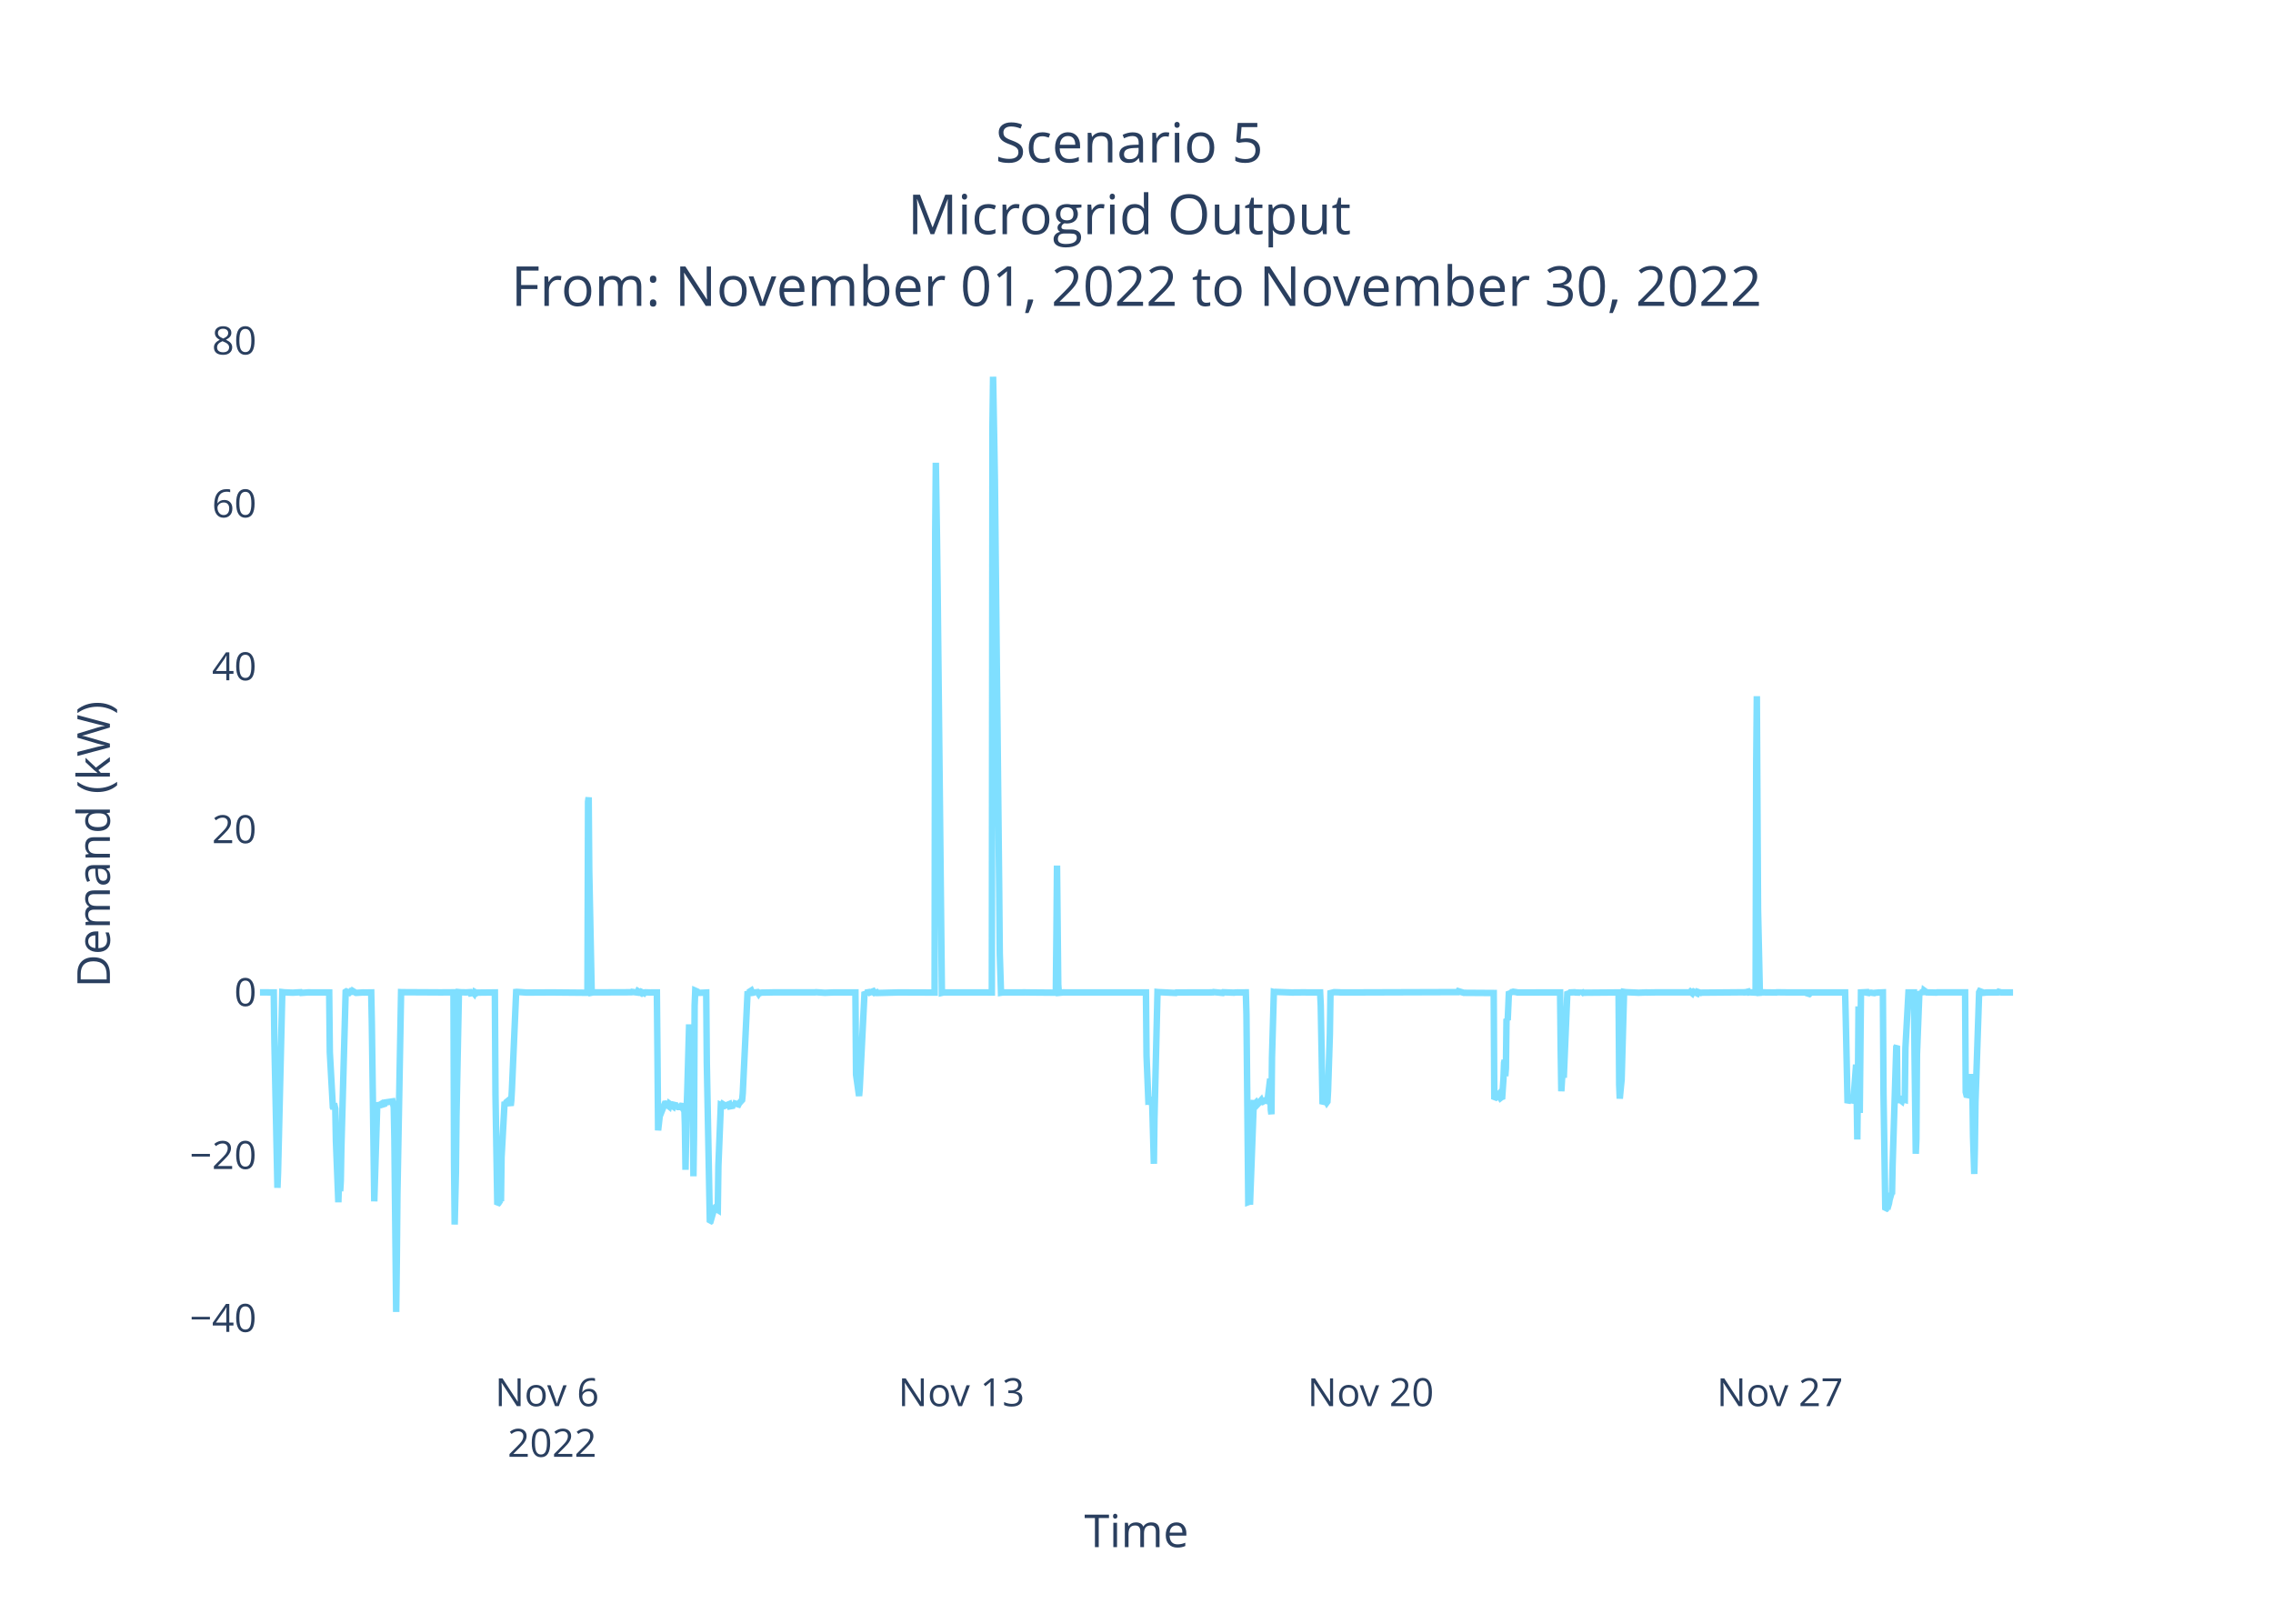
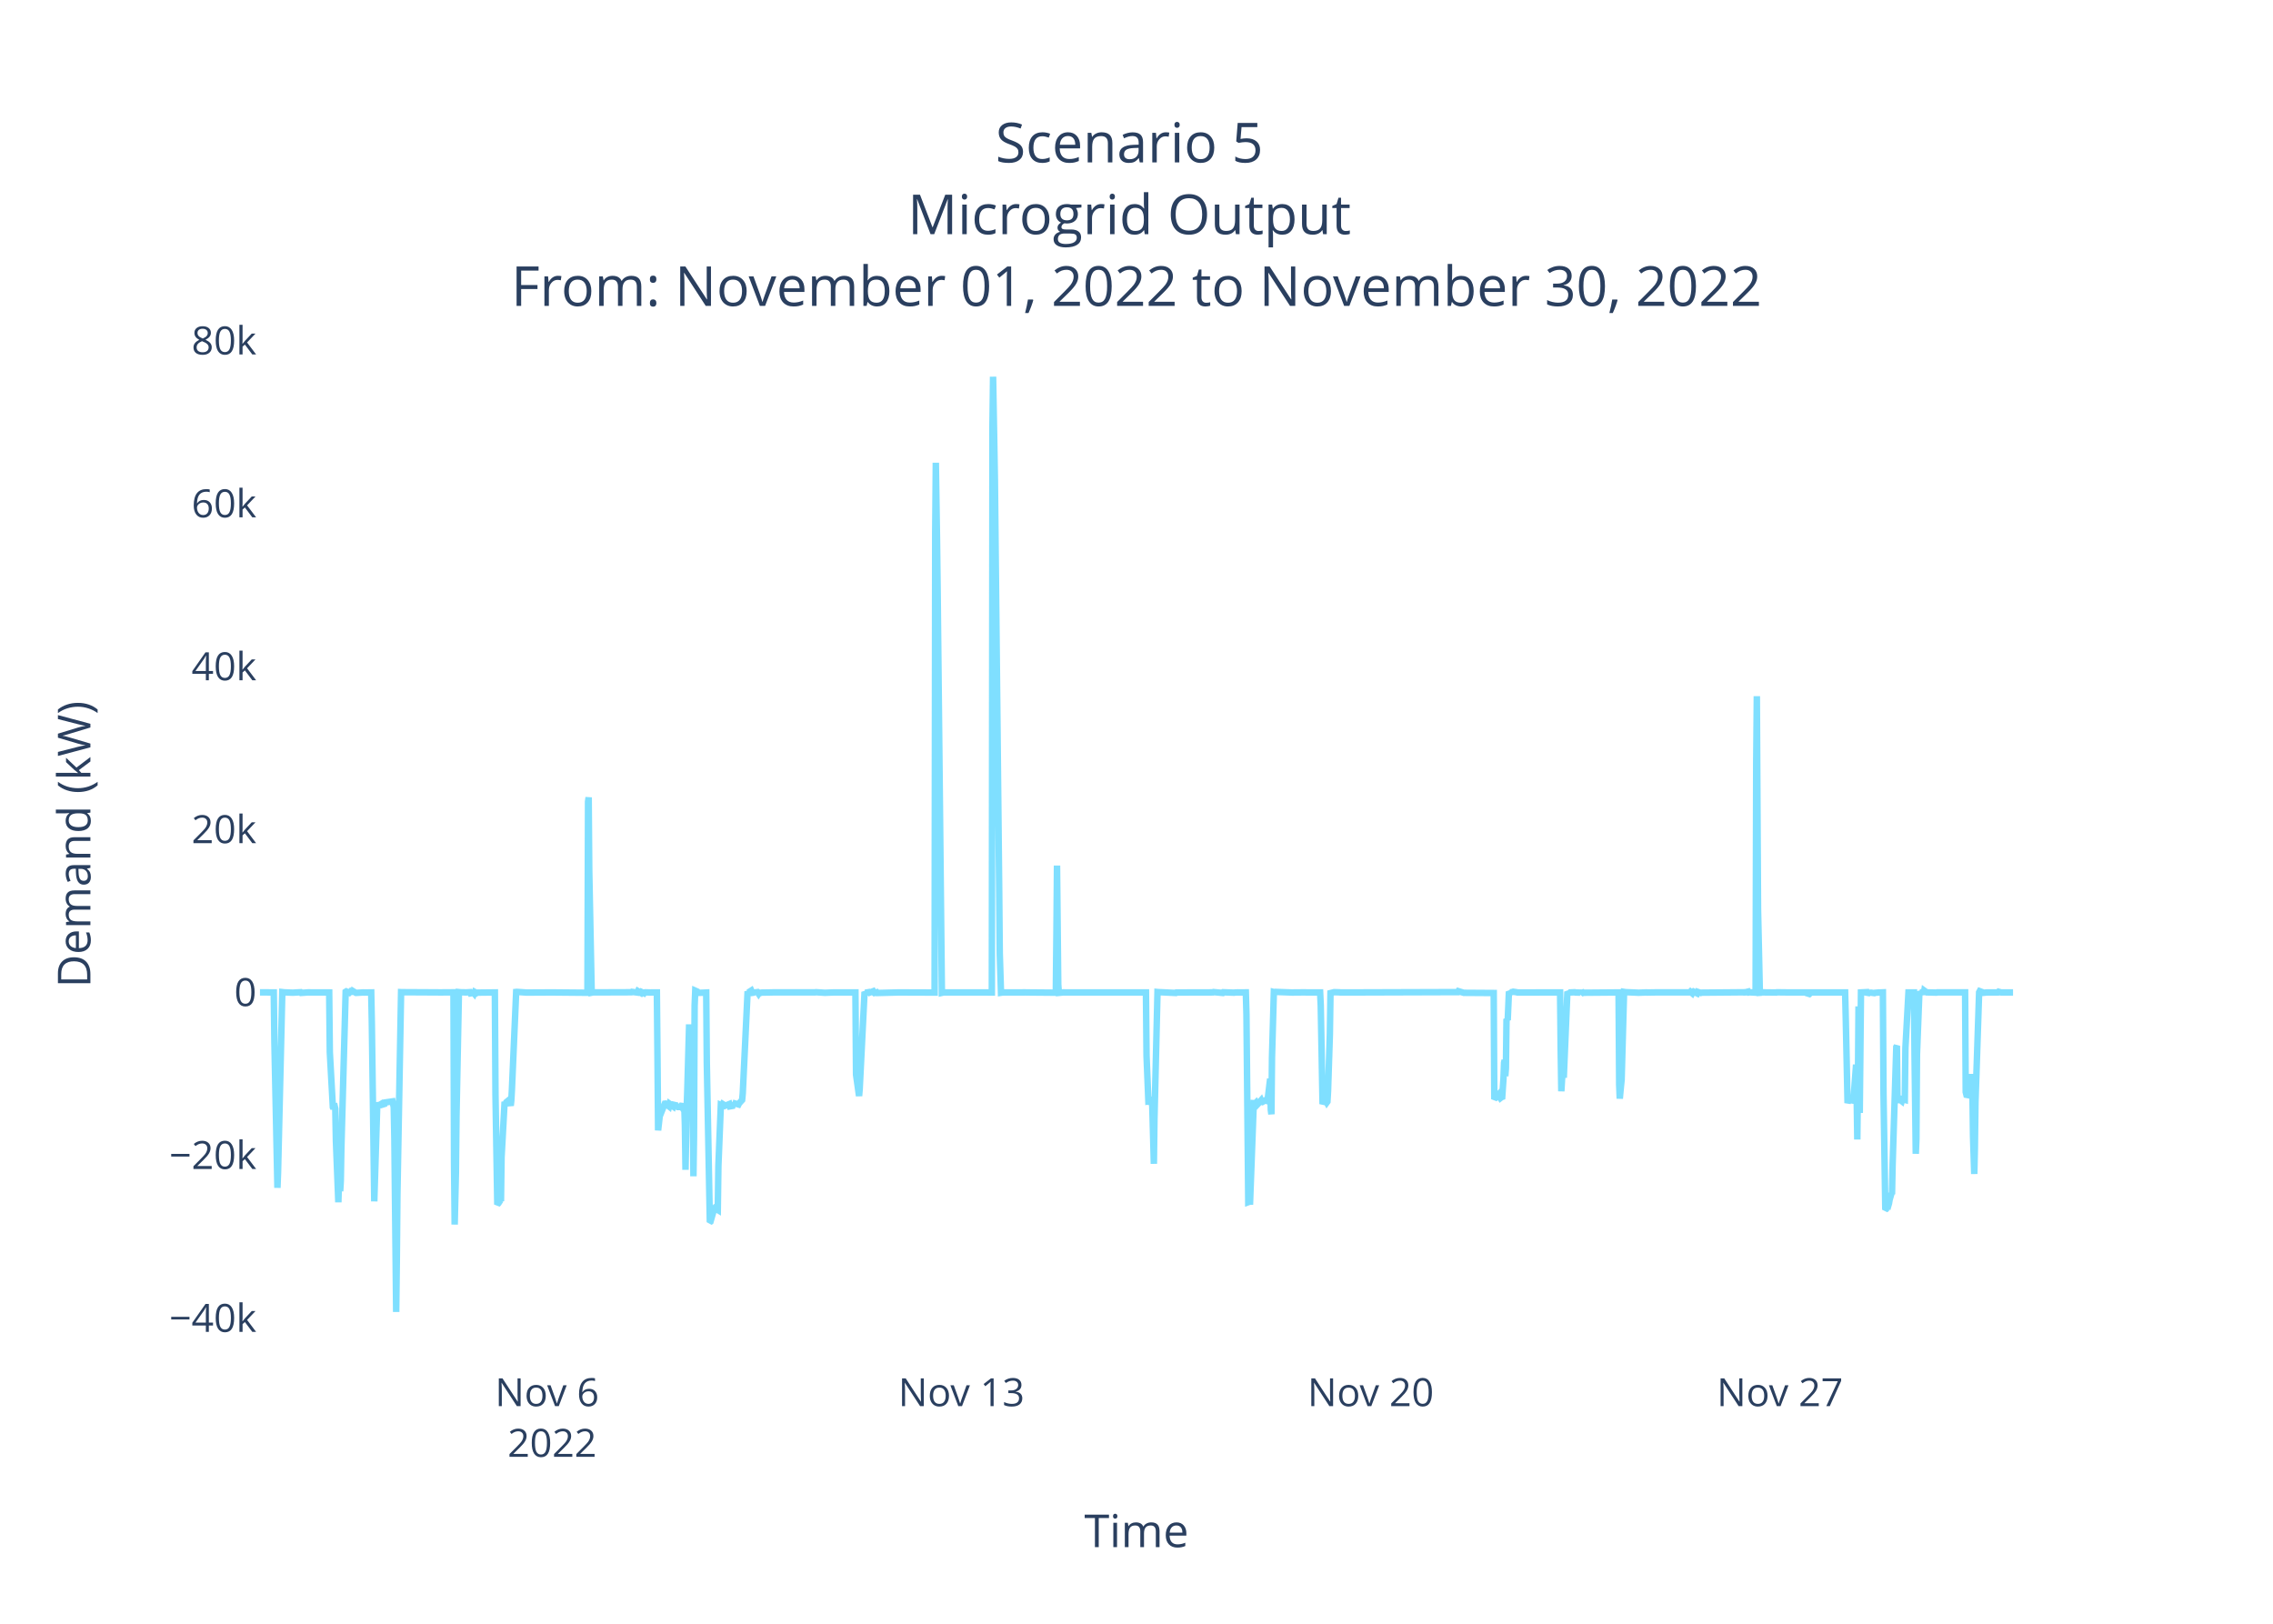
<svg xmlns="http://www.w3.org/2000/svg" class="main-svg" width="700" height="500" style="" viewBox="0 0 700 500">
  <rect x="0" y="0" width="700" height="500" style="fill: rgb(255, 255, 255); fill-opacity: 1;" />
-   <defs id="defs-4b52d0">
+   <defs id="defs-3650be">
    <g class="clips">
-       <clipPath id="clip4b52d0xyplot" class="plotclip">
+       <clipPath id="clip3650bexyplot" class="plotclip">
        <rect width="540" height="320" />
      </clipPath>
-       <clipPath class="axesclip" id="clip4b52d0x">
+       <clipPath class="axesclip" id="clip3650bex">
        <rect x="80" y="0" width="540" height="500" />
      </clipPath>
-       <clipPath class="axesclip" id="clip4b52d0y">
+       <clipPath class="axesclip" id="clip3650bey">
        <rect x="0" y="100" width="700" height="320" />
      </clipPath>
-       <clipPath class="axesclip" id="clip4b52d0xy">
+       <clipPath class="axesclip" id="clip3650bexy">
        <rect x="80" y="100" width="540" height="320" />
      </clipPath>
    </g>
    <g class="gradients" />
    <g class="patterns" />
  </defs>
  <g class="bglayer" />
  <g class="layer-below">
    <g class="imagelayer" />
    <g class="shapelayer" />
  </g>
  <g class="cartesianlayer">
    <g class="subplot xy">
      <g class="layer-subplot">
        <g class="shapelayer" />
        <g class="imagelayer" />
      </g>
      <g class="minor-gridlayer">
        <g class="x" />
        <g class="y" />
      </g>
      <g class="gridlayer">
        <g class="x">
          <path class="xgrid crisp" transform="translate(170.03,0)" d="M0,100v320" style="stroke: rgb(255, 255, 255); stroke-opacity: 1; stroke-width: 1px;" />
          <path class="xgrid crisp" transform="translate(296.08,0)" d="M0,100v320" style="stroke: rgb(255, 255, 255); stroke-opacity: 1; stroke-width: 1px;" />
          <path class="xgrid crisp" transform="translate(422.12,0)" d="M0,100v320" style="stroke: rgb(255, 255, 255); stroke-opacity: 1; stroke-width: 1px;" />
          <path class="xgrid crisp" transform="translate(548.16,0)" d="M0,100v320" style="stroke: rgb(255, 255, 255); stroke-opacity: 1; stroke-width: 1px;" />
        </g>
        <g class="y">
          <path class="ygrid crisp" transform="translate(0,405.93)" d="M80,0h540" style="stroke: rgb(255, 255, 255); stroke-opacity: 1; stroke-width: 1px;" />
          <path class="ygrid crisp" transform="translate(0,355.76)" d="M80,0h540" style="stroke: rgb(255, 255, 255); stroke-opacity: 1; stroke-width: 1px;" />
          <path class="ygrid crisp" transform="translate(0,255.43)" d="M80,0h540" style="stroke: rgb(255, 255, 255); stroke-opacity: 1; stroke-width: 1px;" />
          <path class="ygrid crisp" transform="translate(0,205.27)" d="M80,0h540" style="stroke: rgb(255, 255, 255); stroke-opacity: 1; stroke-width: 1px;" />
          <path class="ygrid crisp" transform="translate(0,155.1)" d="M80,0h540" style="stroke: rgb(255, 255, 255); stroke-opacity: 1; stroke-width: 1px;" />
          <path class="ygrid crisp" transform="translate(0,104.94)" d="M80,0h540" style="stroke: rgb(255, 255, 255); stroke-opacity: 1; stroke-width: 1px;" />
        </g>
      </g>
      <g class="zerolinelayer">
        <path class="yzl zl crisp" transform="translate(0,305.6)" d="M80,0h540" style="stroke: rgb(255, 255, 255); stroke-opacity: 1; stroke-width: 2px;" />
      </g>
      <path class="xlines-below" />
      <path class="ylines-below" />
      <g class="overlines-below" />
      <g class="xaxislayer-below" />
      <g class="yaxislayer-below" />
      <g class="overaxes-below" />
-       <g class="plot" transform="translate(80,100)" clip-path="url(#clip4b52d0xyplot)">
+       <g class="plot" transform="translate(80,100)" clip-path="url(#clip3650bexyplot)">
        <g class="scatterlayer mlayer">
-           <g class="trace scatter tracebf4565" style="stroke-miterlimit: 2; opacity: 0.5;">
+           <g class="trace scatter trace5c3193" style="stroke-miterlimit: 2; opacity: 0.5;">
            <g class="fills" />
            <g class="errorbars" />
            <g class="lines">
              <path class="js-line" d="M0,205.58L4.31,205.6L4.5,220.69L5.44,265.77L5.63,260.9L6.94,205.5L7.13,205.52L7.32,205.56L10.13,205.68L10.32,205.67L12.57,205.54L12.75,205.74L14.63,205.61L14.82,205.59L21.38,205.61L21.57,223.96L22.51,240.96L22.7,241.35L22.88,239.8L23.26,241.43L23.45,251.33L24.2,270.22L24.38,264.41L24.57,261.79L24.76,266.81L24.95,263.64L25.13,253.45L26.45,205.4L26.63,205.29L27.57,205.7L27.76,205.51L28.13,206L28.32,205.16L28.51,205.55L28.7,206.13L28.89,205.31L29.45,205.65L29.64,205.74L31.89,205.6L32.07,205.63L34.32,205.6L34.51,215.1L35.26,269.94L35.45,263.79L36.2,239.48L36.39,240.11L36.58,240.45L37.51,239.88L37.7,240.16L38.45,239.93L38.64,239.48L40.89,239.15L41.08,240.06L41.26,240.9L41.45,250.7L42.01,304L42.2,288.41L42.39,267.71L43.52,205.52L43.7,205.53L54.96,205.59L55.14,205.6L59.65,205.57L59.83,258.25L60.02,277.08L60.4,261.11L60.58,243.65L61.33,205.5L61.52,205.52L61.71,205.55L63.21,205.58L63.4,205.6L64.71,205.52L64.9,205.89L65.84,205.73L66.02,205.94L66.21,205.47L66.77,205.79L66.96,205.66L72.4,205.6L72.59,237.07L73.15,270.9L73.53,270.49L73.71,270.2L74.09,269.64L74.28,269.86L74.46,256.36L75.4,239.3L75.59,239.67L76.71,238.76L76.9,239.03L77.09,239.81L77.28,240.47L77.46,238.89L77.65,235.53L78.96,205.45L79.15,205.43L82.15,205.64L82.34,205.64L89.84,205.6L90.03,205.6L100.91,205.7L101.1,146.86L101.29,145.53L101.47,168.37L102.22,205.67L102.6,205.59L102.79,205.59L114.41,205.55L114.6,205.42L116.29,205.64L116.48,205.21L117.42,205.77L117.6,205.48L118.35,205.85L118.54,205.6L118.73,205.57L120.42,205.62L120.6,205.6L122.29,205.6L122.48,225.36L122.67,248.08L123.23,243.23L123.42,243.12L124.73,239.86L124.92,239.84L126.04,240.71L126.23,239.91L127.36,240.74L127.54,240.21L128.67,240.47L128.86,240.13L129.23,241.63L129.61,240.3L129.8,240.59L130.17,239.99L130.36,240.62L130.55,241.38L130.73,240.28L130.92,246.42L131.11,260.21L131.48,241.15L131.67,235.48L132.23,215.43L132.42,225.8L132.61,229.16L132.98,230.67L133.17,227.79L133.36,238.96L133.55,262.21L133.73,250.04L133.92,209.7L134.11,205.05L134.67,205.3L134.86,205.75L137.49,205.63L137.67,227.26L138.61,276.32L138.8,276.2L139.92,272.29L140.11,272.04L141.05,272.6L141.24,258.96L141.99,240.33L142.17,240.42L142.36,240.32L142.55,239.96L143.11,240.32L143.3,240.5L144.61,239.97L144.8,240.68L145.55,240.55L145.74,239.69L146.3,240.44L146.49,239.83L147.43,240.1L147.61,239.75L148.55,238.72L148.74,236.71L150.24,205.28L150.43,205.63L151.37,205.03L151.55,205.44L151.74,205.72L152.49,205.61L152.68,206.08L152.87,205.09L153.43,205.69L153.62,205.98L154.18,205.15L154.37,205.71L154.55,205.65L157.74,205.6L157.93,205.59L171.06,205.58L171.25,205.53L174.06,205.71L174.25,205.7L176.69,205.6L176.87,205.6L183.44,205.6L183.63,230.89L184.56,237.49L184.75,235.4L186.25,205.46L186.44,205.7L187.57,205.51L187.75,205.68L188.88,205.25L189.07,205.63L189.25,205.77L190,205.55L190.19,205.77L196.76,205.6L196.94,205.6L207.82,205.64L208.01,64.06L208.2,42.49L208.57,66.53L208.76,82.19L210.07,205.72L210.64,205.59L210.82,205.6L225.45,205.61L225.64,31.24L225.83,16L226.2,36.66L226.39,47.72L227.7,172.71L227.89,193.6L228.27,205.69L228.83,205.6L229.02,205.61L235.77,205.59L235.96,205.6L245.15,205.68L245.34,187.54L245.52,166.53L245.9,203.2L246.09,205.73L247.59,205.58L247.77,205.6L272.91,205.6L273.09,225.06L273.66,239.11L273.85,239.07L274.03,238.8L274.41,239.98L274.6,239.1L274.78,237.76L275.35,258.37L275.53,244.53L276.47,205.48L276.66,205.5L282.1,205.76L282.29,205.62L293.54,205.59L293.73,205.49L296.54,205.76L296.73,205.55L300.1,205.68L300.29,205.63L301.23,205.59L301.42,205.61L303.67,205.59L303.86,212.32L304.42,270.18L304.79,270.04L304.98,270.03L306.11,239.69L306.29,239.7L306.48,239.85L306.86,239.47L307.23,240.11L307.42,239.91L308.36,238.84L308.54,239.3L308.73,239.35L309.67,238.81L309.86,238.92L310.23,239.04L310.42,238.39L311.17,232.17L311.36,241.75L311.55,243.11L311.73,225.54L312.3,205.49L312.67,205.59L312.86,205.44L318.3,205.64L318.49,205.61L322.05,205.58L322.24,205.6L326.55,205.6L326.74,209.57L327.3,239.98L327.49,239.58L327.68,239.13L328.43,239.16L328.61,239.48L328.8,239.22L328.99,235.92L329.55,218.48L329.74,205.8L330.68,205.57L330.86,205.52L332.55,205.57L332.74,205.6L337.43,205.6L337.62,205.6L368.94,205.5L369.13,205.21L370.82,205.73L371,205.72L380.01,205.78L380.19,238.46L381.51,237.02L381.7,237.55L382.07,238.13L382.45,237.83L382.63,237.77L383.01,232.26L383.2,227.23L383.38,226.44L383.57,231.38L383.76,229.02L383.95,213.77L384.32,214.1L384.7,205.35L384.88,205.55L385.07,205.59L385.82,205.45L386.01,205.38L387.13,205.55L387.32,205.62L400.45,205.6L400.64,223.62L400.83,236.04L401.39,226.72L401.58,231.87L402.7,205.38L402.89,205.6L403.08,205.63L404.95,205.55L405.14,205.62L406.64,205.66L406.83,206.12L407.02,205.22L407.58,205.74L407.77,205.69L418.46,205.6L418.65,234.03L418.83,238.3L419.21,234.29L419.4,232.49L420.15,205.44L420.52,205.5L420.71,205.52L424.27,205.67L424.46,205.7L427.09,205.59L427.27,205.63L429.71,205.59L429.9,205.59L440.4,205.58L440.59,205.38L441.15,205.86L441.34,205.5L441.53,205.34L442.65,205.89L442.84,205.43L443.78,205.75L443.97,205.67L451.84,205.6L452.03,205.6L457.66,205.55L457.85,206.39L458.03,204.74L458.6,205.59L458.78,205.56L460.66,205.66L460.85,135.06L461.04,114.38L461.22,146.85L461.41,180.03L461.97,205.7L462.35,205.67L462.54,205.58L467.04,205.63L467.22,205.56L470.6,205.6L470.79,205.6L476.6,205.61L476.79,206.47L477.73,205.6L477.92,205.6L488.23,205.6L488.42,213.44L488.98,239.67L489.17,239.12L489.36,238.65L490.3,238.83L490.48,238.49L490.86,238.2L491.05,235.37L491.61,227.83L491.8,238.51L491.98,250.89L492.17,233.83L492.36,209.89L492.73,242.7L492.92,224.54L493.11,205.6L494.8,205.51L494.98,206.3L495.73,205.18L495.92,205.63L497.24,205.81L497.42,205.72L498.74,205.6L498.92,205.62L499.86,205.58L500.05,236.8L500.61,272.49L500.8,272.35L500.99,270.92L501.55,271.21L501.74,270.56L501.92,269.49L502.49,267.51L502.67,267.73L502.86,258.52L503.99,222.38L504.18,222.06L504.36,238.79L504.93,238.72L505.11,238.64L505.68,239.08L505.86,238.48L506.61,238.68L506.8,222.7L507.74,205.6L507.93,205.6L509.43,205.6L509.61,225.09L509.99,255.28L510.18,250.79L510.36,224.65L511.11,205.32L511.3,205.6L512.24,205.51L512.43,206.29L512.62,205.06L513.18,205.47L513.37,205.58L516.37,205.66L516.55,205.59L525.18,205.59L525.37,236.28L525.75,237.74L526.12,237.23L526.31,236.57L526.87,237.43L527.06,235.4L527.25,230.72L527.43,235.93L527.62,249.9L528,261.5L528.18,253.99L528.37,239.49L529.5,205.55L529.68,205.21L530.62,205.57L530.81,205.71L531.93,205.6L532.12,205.61L535.31,205.59L535.5,205.39L536.25,205.6L536.44,205.6L540,205.6" style="vector-effect: non-scaling-stroke; fill: none; stroke: rgb(0, 191, 255); stroke-opacity: 1; stroke-width: 2px; opacity: 1;" />
            </g>
            <g class="points" />
            <g class="text" />
          </g>
        </g>
      </g>
      <g class="overplot" />
      <path class="xlines-above crisp" d="M0,0" style="fill: none;" />
      <path class="ylines-above crisp" d="M0,0" style="fill: none;" />
      <g class="overlines-above" />
      <g class="xaxislayer-above">
        <g class="xtick">
          <text text-anchor="middle" x="0" y="433" transform="translate(170.03,0)" style="font-family: 'Open Sans', verdana, arial, sans-serif; font-size: 12px; fill: rgb(42, 63, 95); fill-opacity: 1; white-space: pre; opacity: 1;">
            <tspan class="line" dy="0em" x="0" y="433">Nov 6</tspan>
            <tspan class="line" dy="1.3em" x="0" y="433">2022</tspan>
          </text>
        </g>
        <g class="xtick">
          <text text-anchor="middle" x="0" y="433" style="font-family: 'Open Sans', verdana, arial, sans-serif; font-size: 12px; fill: rgb(42, 63, 95); fill-opacity: 1; white-space: pre; opacity: 1;" transform="translate(296.08,0)">Nov 13</text>
        </g>
        <g class="xtick">
          <text text-anchor="middle" x="0" y="433" style="font-family: 'Open Sans', verdana, arial, sans-serif; font-size: 12px; fill: rgb(42, 63, 95); fill-opacity: 1; white-space: pre; opacity: 1;" transform="translate(422.12,0)">Nov 20</text>
        </g>
        <g class="xtick">
          <text text-anchor="middle" x="0" y="433" style="font-family: 'Open Sans', verdana, arial, sans-serif; font-size: 12px; fill: rgb(42, 63, 95); fill-opacity: 1; white-space: pre; opacity: 1;" transform="translate(548.16,0)">Nov 27</text>
        </g>
      </g>
      <g class="yaxislayer-above">
        <g class="ytick">
-           <text text-anchor="end" x="79" y="4.2" transform="translate(0,405.93)" style="font-family: 'Open Sans', verdana, arial, sans-serif; font-size: 12px; fill: rgb(42, 63, 95); fill-opacity: 1; white-space: pre; opacity: 1;">−40</text>
+           <text text-anchor="end" x="79" y="4.2" transform="translate(0,405.93)" style="font-family: 'Open Sans', verdana, arial, sans-serif; font-size: 12px; fill: rgb(42, 63, 95); fill-opacity: 1; white-space: pre; opacity: 1;">−40k</text>
        </g>
        <g class="ytick">
-           <text text-anchor="end" x="79" y="4.2" style="font-family: 'Open Sans', verdana, arial, sans-serif; font-size: 12px; fill: rgb(42, 63, 95); fill-opacity: 1; white-space: pre; opacity: 1;" transform="translate(0,355.76)">−20</text>
+           <text text-anchor="end" x="79" y="4.2" style="font-family: 'Open Sans', verdana, arial, sans-serif; font-size: 12px; fill: rgb(42, 63, 95); fill-opacity: 1; white-space: pre; opacity: 1;" transform="translate(0,355.76)">−20k</text>
        </g>
        <g class="ytick">
          <text text-anchor="end" x="79" y="4.2" style="font-family: 'Open Sans', verdana, arial, sans-serif; font-size: 12px; fill: rgb(42, 63, 95); fill-opacity: 1; white-space: pre; opacity: 1;" transform="translate(0,305.6)">0</text>
        </g>
        <g class="ytick">
-           <text text-anchor="end" x="79" y="4.2" style="font-family: 'Open Sans', verdana, arial, sans-serif; font-size: 12px; fill: rgb(42, 63, 95); fill-opacity: 1; white-space: pre; opacity: 1;" transform="translate(0,255.43)">20</text>
+           <text text-anchor="end" x="79" y="4.2" style="font-family: 'Open Sans', verdana, arial, sans-serif; font-size: 12px; fill: rgb(42, 63, 95); fill-opacity: 1; white-space: pre; opacity: 1;" transform="translate(0,255.43)">20k</text>
        </g>
        <g class="ytick">
-           <text text-anchor="end" x="79" y="4.2" style="font-family: 'Open Sans', verdana, arial, sans-serif; font-size: 12px; fill: rgb(42, 63, 95); fill-opacity: 1; white-space: pre; opacity: 1;" transform="translate(0,205.27)">40</text>
+           <text text-anchor="end" x="79" y="4.2" style="font-family: 'Open Sans', verdana, arial, sans-serif; font-size: 12px; fill: rgb(42, 63, 95); fill-opacity: 1; white-space: pre; opacity: 1;" transform="translate(0,205.27)">40k</text>
        </g>
        <g class="ytick">
-           <text text-anchor="end" x="79" y="4.2" style="font-family: 'Open Sans', verdana, arial, sans-serif; font-size: 12px; fill: rgb(42, 63, 95); fill-opacity: 1; white-space: pre; opacity: 1;" transform="translate(0,155.1)">60</text>
+           <text text-anchor="end" x="79" y="4.2" style="font-family: 'Open Sans', verdana, arial, sans-serif; font-size: 12px; fill: rgb(42, 63, 95); fill-opacity: 1; white-space: pre; opacity: 1;" transform="translate(0,155.1)">60k</text>
        </g>
        <g class="ytick">
-           <text text-anchor="end" x="79" y="4.2" style="font-family: 'Open Sans', verdana, arial, sans-serif; font-size: 12px; fill: rgb(42, 63, 95); fill-opacity: 1; white-space: pre; opacity: 1;" transform="translate(0,104.94)">80</text>
+           <text text-anchor="end" x="79" y="4.2" style="font-family: 'Open Sans', verdana, arial, sans-serif; font-size: 12px; fill: rgb(42, 63, 95); fill-opacity: 1; white-space: pre; opacity: 1;" transform="translate(0,104.94)">80k</text>
        </g>
      </g>
      <g class="overaxes-above" />
    </g>
  </g>
  <g class="polarlayer" />
  <g class="smithlayer" />
  <g class="ternarylayer" />
  <g class="geolayer" />
  <g class="funnelarealayer" />
  <g class="pielayer" />
  <g class="iciclelayer" />
  <g class="treemaplayer" />
  <g class="sunburstlayer" />
  <g class="glimages" />
-   <defs id="topdefs-4b52d0">
+   <defs id="topdefs-3650be">
    <g class="clips" />
  </defs>
  <g class="layer-above">
    <g class="imagelayer" />
    <g class="shapelayer" />
  </g>
  <g class="infolayer">
    <g class="g-gtitle">
      <text class="gtitle" x="350" y="50" text-anchor="middle" dy="0em" style="font-family: 'Open Sans', verdana, arial, sans-serif; font-size: 17px; fill: rgb(42, 63, 95); opacity: 1; font-weight: normal; white-space: pre;">
        <tspan class="line" dy="0em" x="350" y="50">Scenario 5</tspan>
        <tspan class="line" dy="1.3em" x="350" y="50">Microgrid Output</tspan>
        <tspan class="line" dy="2.6em" x="350" y="50">From: November 01, 2022 to November 30, 2022</tspan>
      </text>
    </g>
    <g class="g-xtitle">
      <text class="xtitle" x="350" y="476.409" text-anchor="middle" style="font-family: 'Open Sans', verdana, arial, sans-serif; font-size: 14px; fill: rgb(42, 63, 95); opacity: 1; font-weight: normal; white-space: pre;">Time</text>
    </g>
    <g class="g-ytitle">
-       <text class="ytitle" transform="rotate(-90,33.84063,260)" x="33.841" y="260" text-anchor="middle" style="font-family: 'Open Sans', verdana, arial, sans-serif; font-size: 14px; fill: rgb(42, 63, 95); opacity: 1; font-weight: normal; white-space: pre;">Demand (kW)</text>
+       <text class="ytitle" transform="rotate(-90,27.84063,260)" x="27.841" y="260" text-anchor="middle" style="font-family: 'Open Sans', verdana, arial, sans-serif; font-size: 14px; fill: rgb(42, 63, 95); opacity: 1; font-weight: normal; white-space: pre;">Demand (kW)</text>
    </g>
  </g>
</svg>
